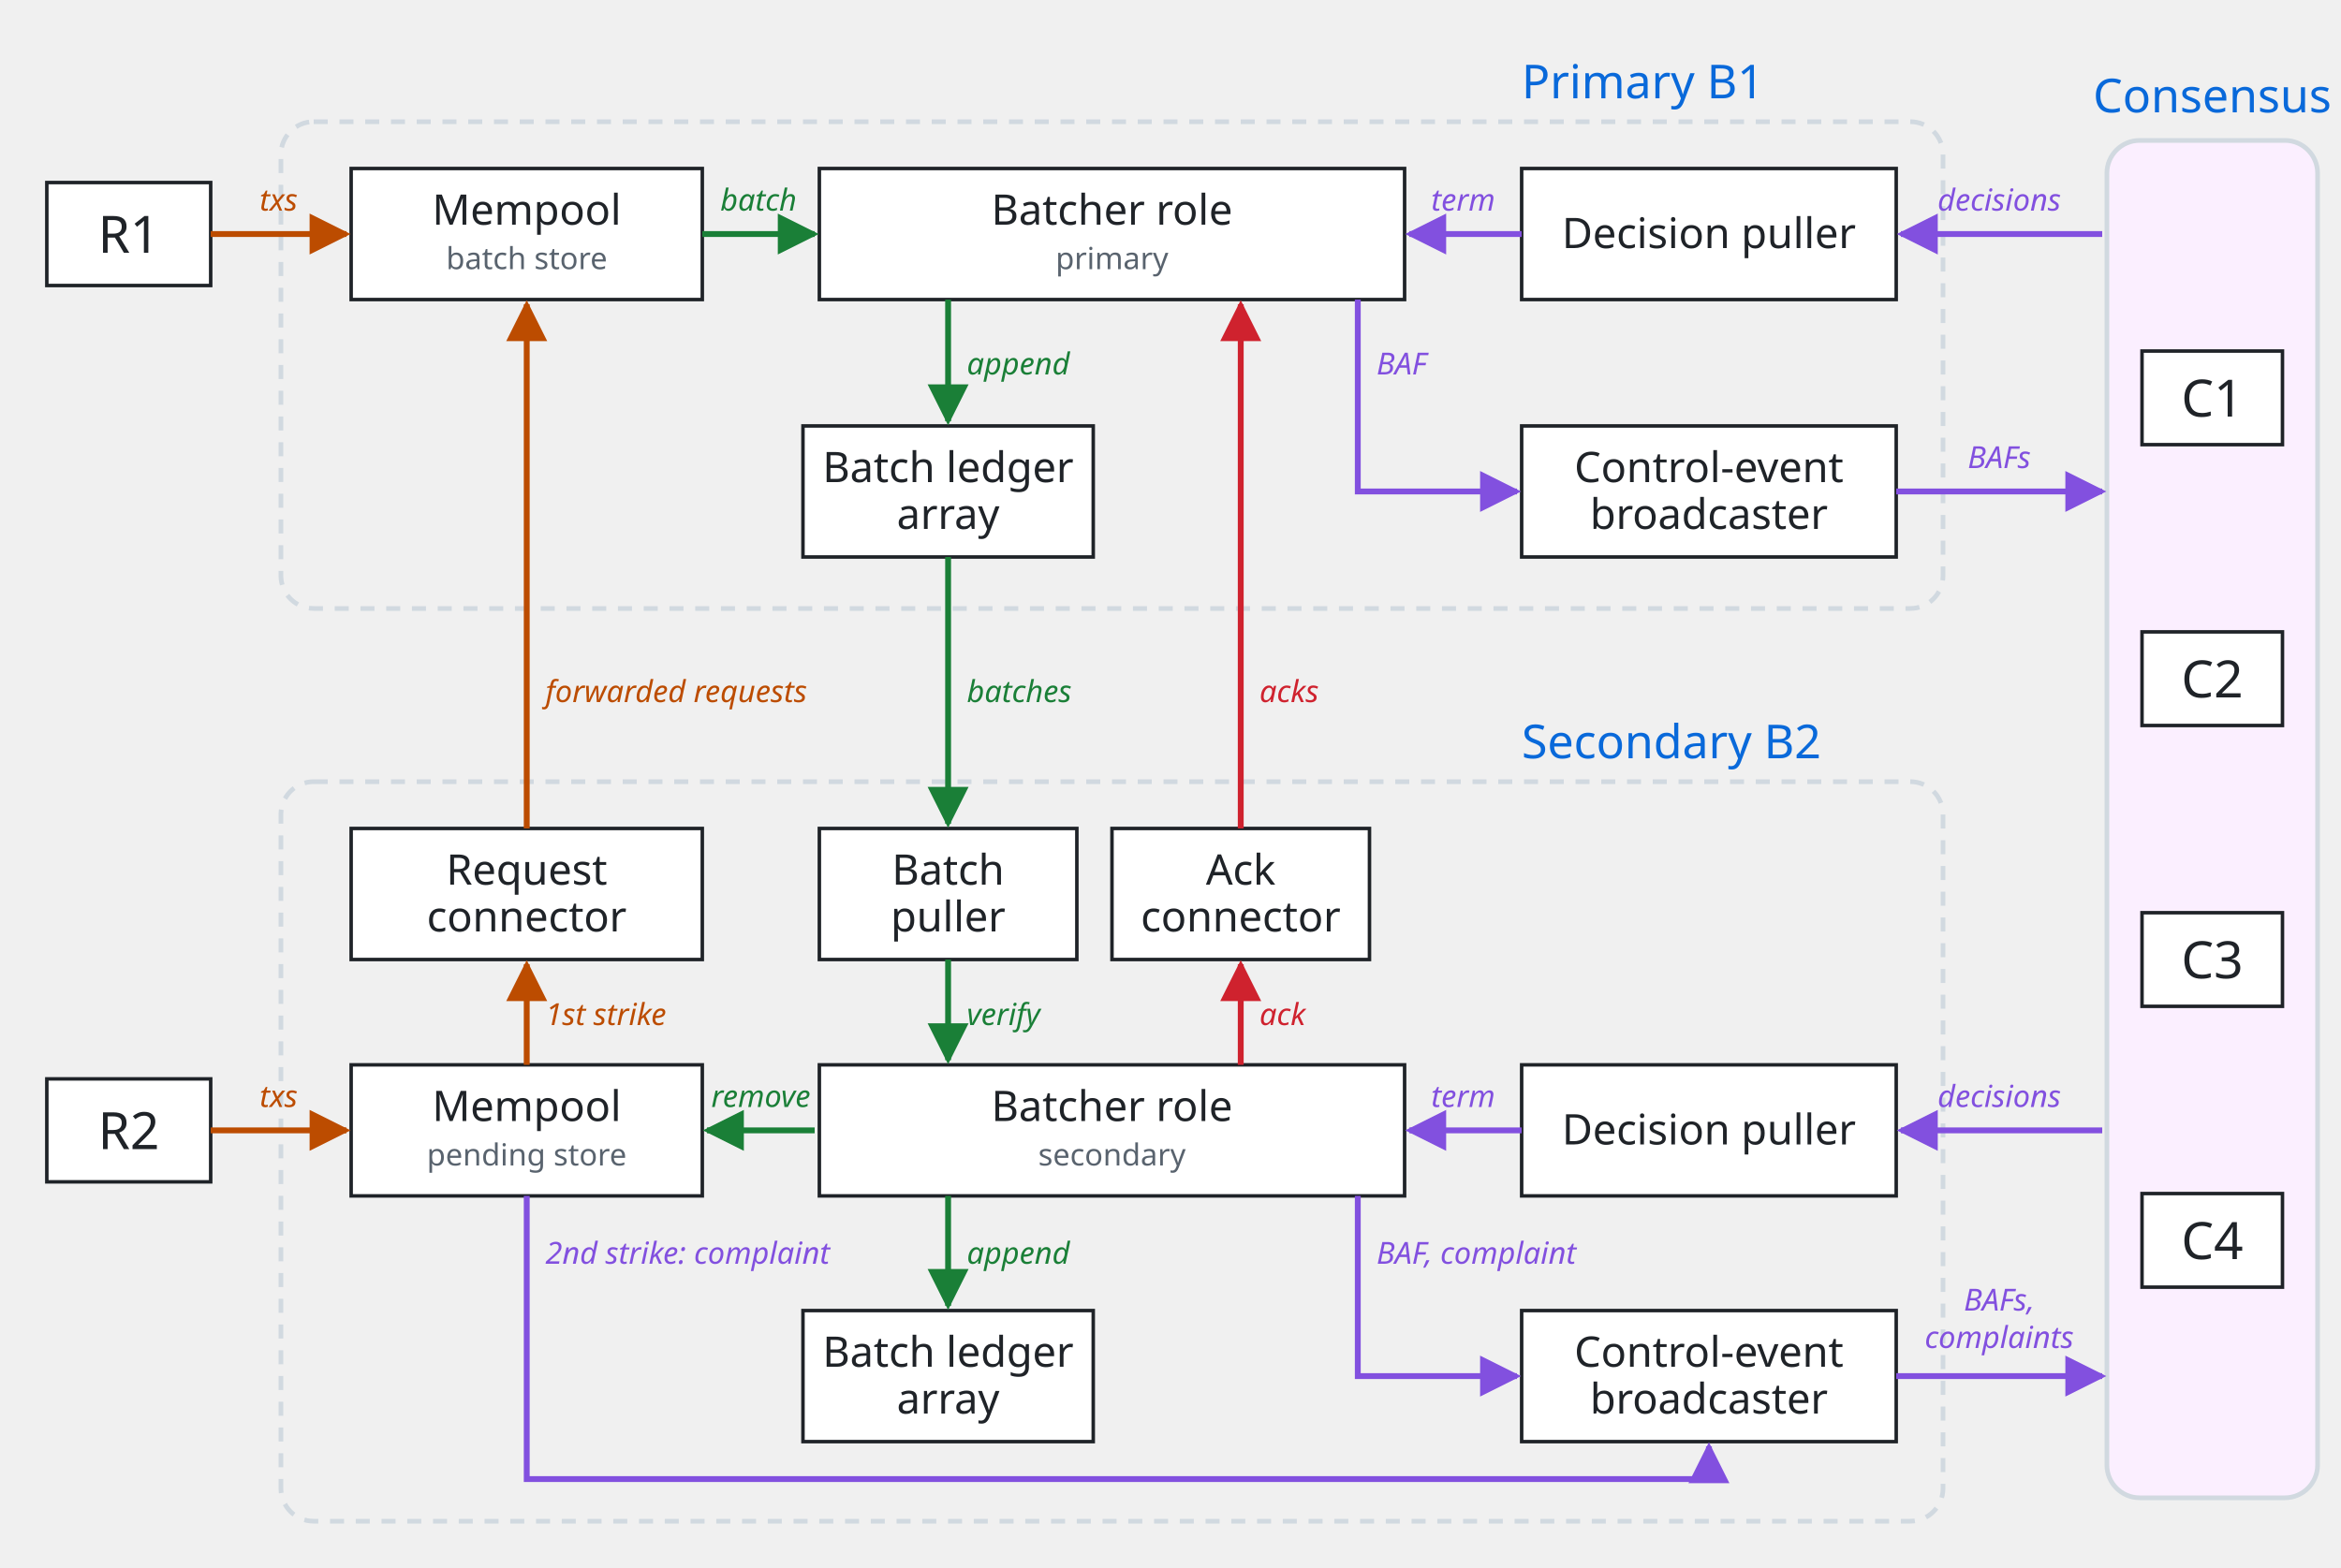
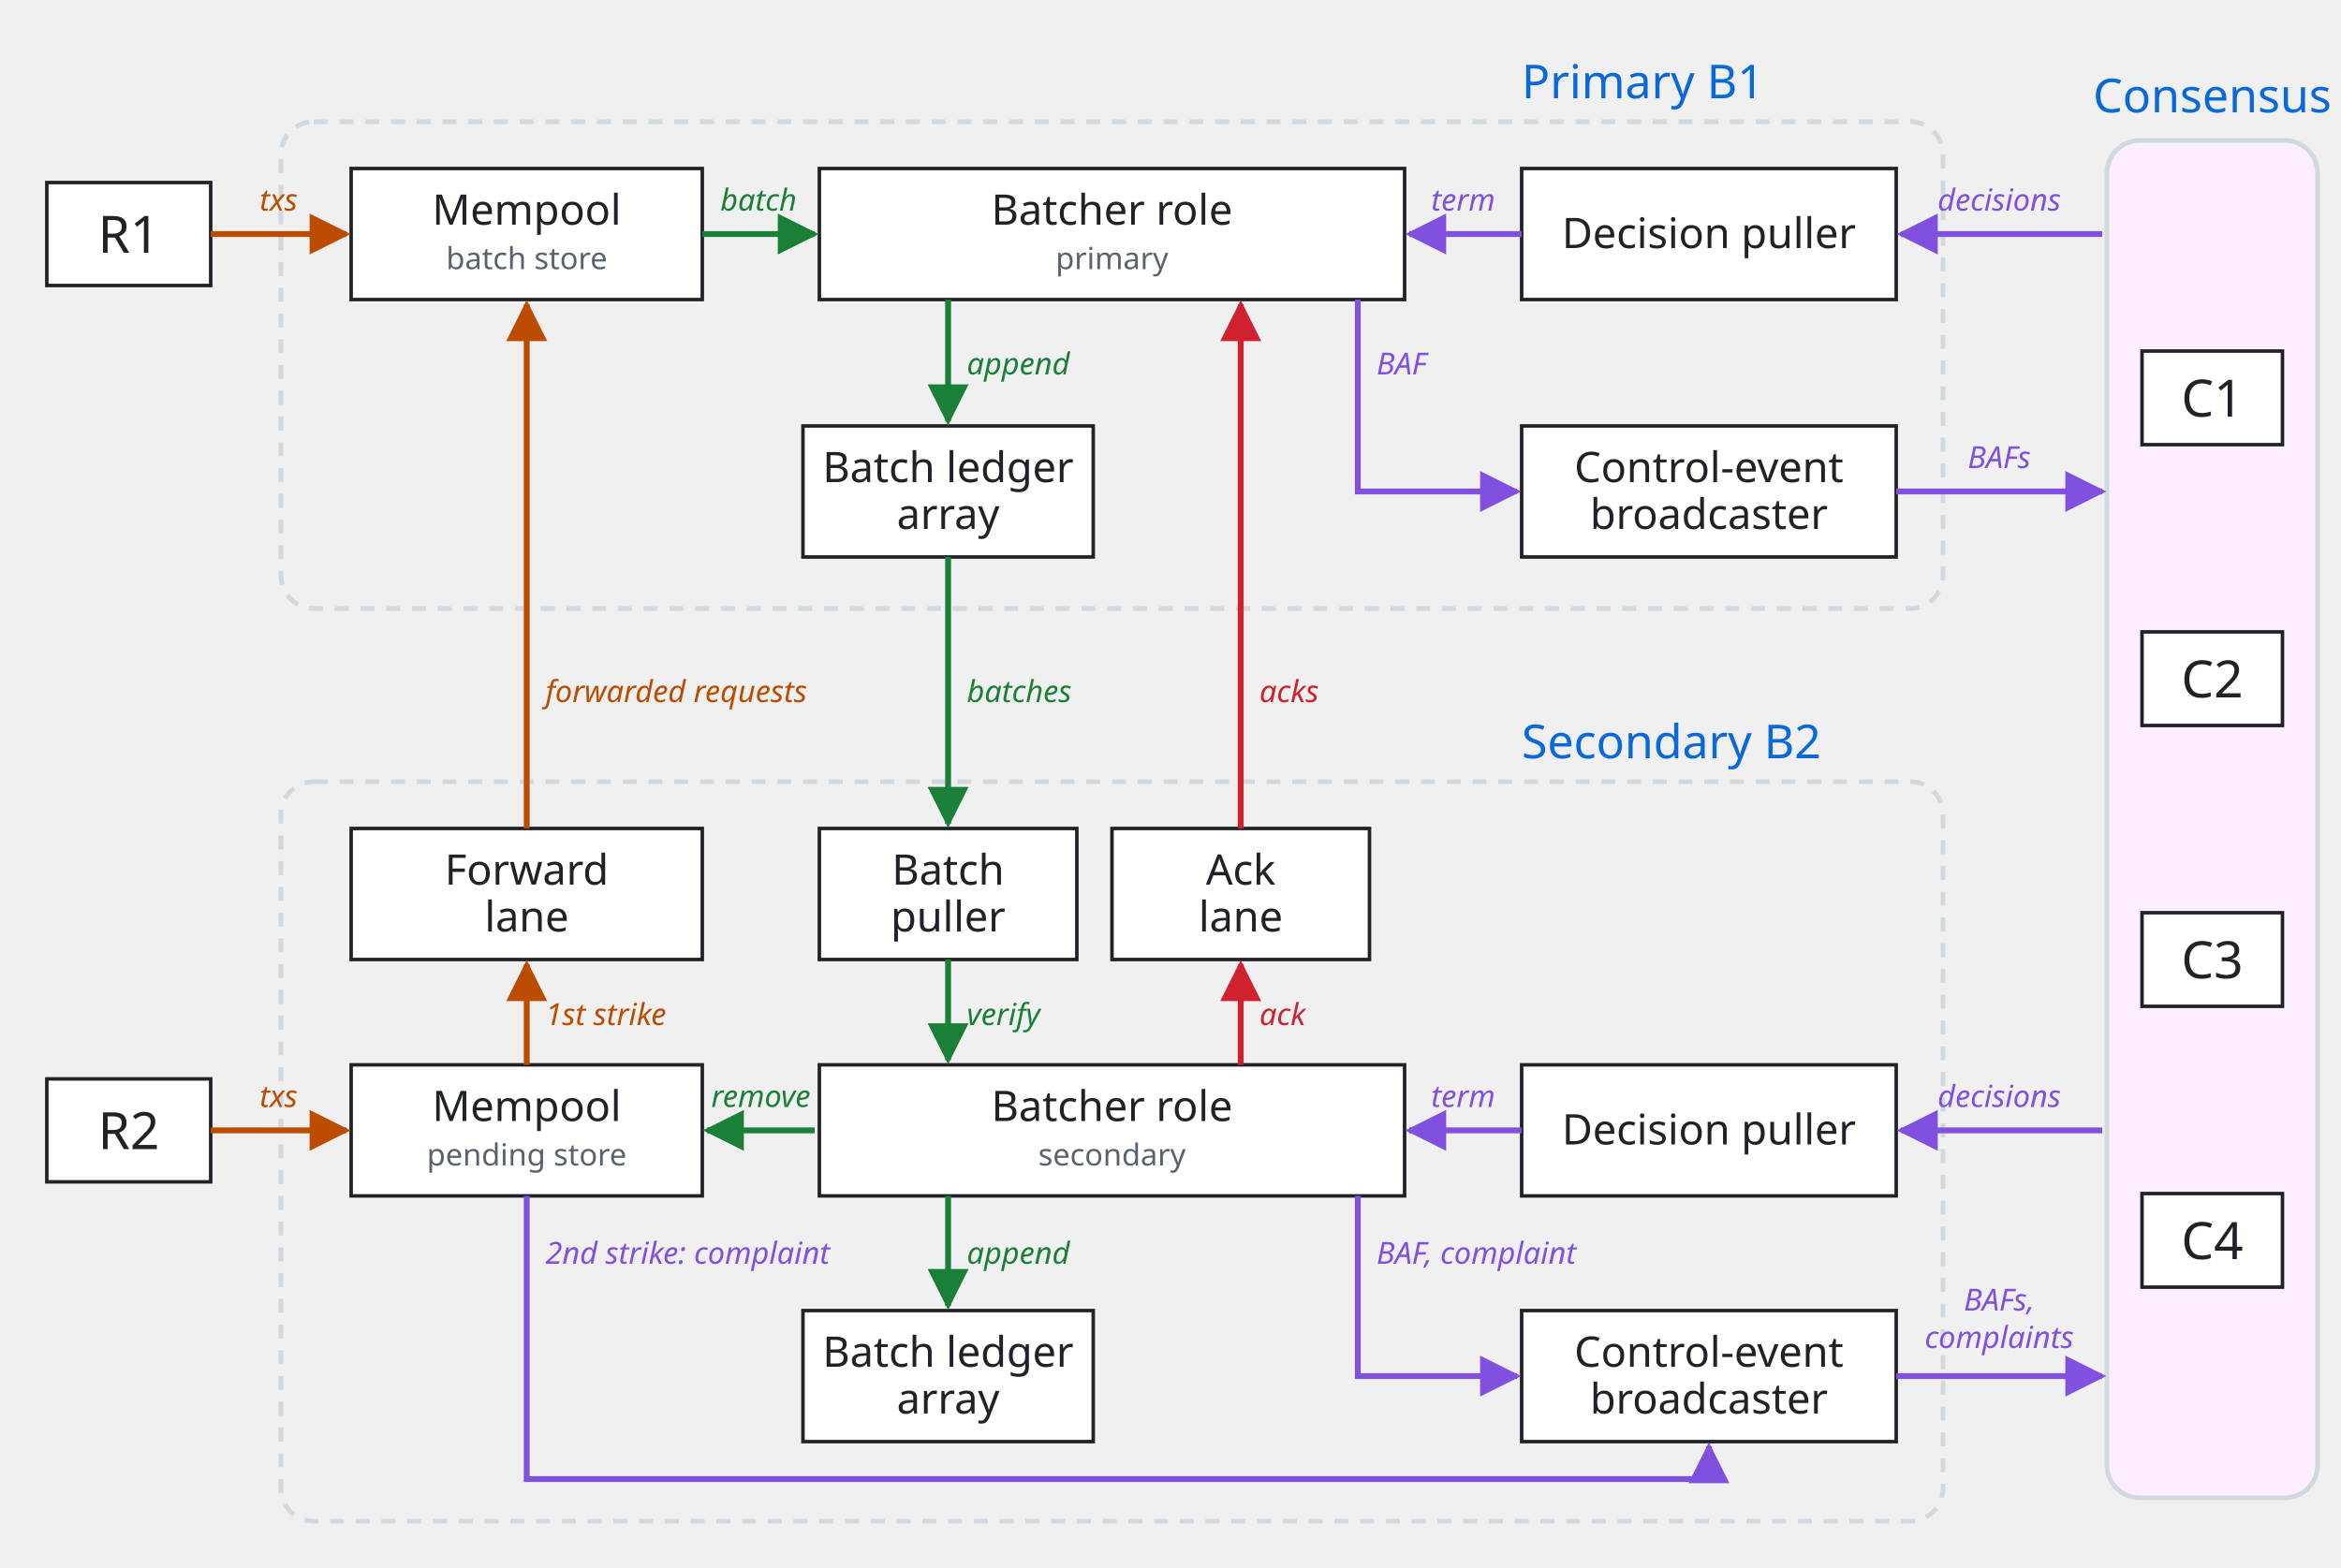
<svg xmlns="http://www.w3.org/2000/svg" viewBox="0 0 1000 670" width="1000" height="670">
  <style>text{font-family:-apple-system, BlinkMacSystemFont, 'Segoe UI', 'Noto Sans', Helvetica, Arial, sans-serif;fill:#1F2328;text-anchor:middle}.node{fill:#FFFFFF;stroke:#1F2328;stroke-width:1.5}.ledger{fill:#FFFFFF;stroke:#1F2328;stroke-width:1.5}.node-label{font-size:22px}.node-label-main{font-size:26px}.node-label-small{font-size:18px}.node-sub{font-size:14px}.group{stroke:#D1D9E0;stroke-width:2}.frame{fill:none;stroke-dasharray:6 5}.group-label{font-size:20px;fill:#0969DA}.shard-1{fill:#F6F8FA}.shard-2{fill:#DDF4FF}.shard-3{fill:#FFF8C5}.consensus{fill:#FBEFFF}.node.batches{fill:#DAFBE1}.node.dashed{stroke-dasharray:6 5}.primary{fill:#9A6700}.envelope{fill:#FFFFFF;stroke:#BC4C00;stroke-width:1.5}.envelope path{fill:none}.flow{fill:none;stroke-width:2.5}.flow.dashed{stroke-dasharray:8 6}.flow-label{font-size:17px;font-style:italic}.note{font-size:13px;fill:#59636E}.small{font-size:13px}.end{text-anchor:end}.start{text-anchor:start}.flow.txs{stroke:#BC4C00}.flow-label.txs{fill:#BC4C00}.m-txs{fill:#BC4C00}.flow.digests{stroke:#8250DF}.flow-label.digests{fill:#8250DF}.m-digests{fill:#8250DF}.flow.batches{stroke:#1A7F37}.flow-label.batches{fill:#1A7F37}.m-batches{fill:#1A7F37}.flow.blocks{stroke:#1F2328}.flow-label.blocks{fill:#1F2328}.m-blocks{fill:#1F2328}.flow.control{stroke:#CF222E}.flow-label.control{fill:#CF222E}.m-control{fill:#CF222E}.flow.requests{stroke:#59636E}.flow-label.requests{fill:#59636E}.m-requests{fill:#59636E}.flow.responses{stroke:#1B7C83}.flow-label.responses{fill:#1B7C83}.m-responses{fill:#1B7C83}</style>
  <defs>
    <marker id="arrow-txs" viewBox="0 0 10 10" refX="9" refY="5" markerWidth="7" markerHeight="7" orient="auto">
      <path class="m-txs" d="M0,0 L10,5 L0,10 z" />
    </marker>
    <marker id="arrow-digests" viewBox="0 0 10 10" refX="9" refY="5" markerWidth="7" markerHeight="7" orient="auto">
      <path class="m-digests" d="M0,0 L10,5 L0,10 z" />
    </marker>
    <marker id="arrow-batches" viewBox="0 0 10 10" refX="9" refY="5" markerWidth="7" markerHeight="7" orient="auto">
      <path class="m-batches" d="M0,0 L10,5 L0,10 z" />
    </marker>
    <marker id="arrow-control" viewBox="0 0 10 10" refX="9" refY="5" markerWidth="7" markerHeight="7" orient="auto">
      <path class="m-control" d="M0,0 L10,5 L0,10 z" />
    </marker>
  </defs>
  <text class="group-label" x="945" y="48">Consensus</text>
  <rect class="group consensus" x="900" y="60" width="90" height="580" rx="14" />
  <rect class="node" x="915" y="150" width="60" height="40" />
  <text class="node-label" x="945" y="178">C1</text>
  <rect class="node" x="915" y="270" width="60" height="40" />
  <text class="node-label" x="945" y="298">C2</text>
  <rect class="node" x="915" y="390" width="60" height="40" />
  <text class="node-label" x="945" y="418">C3</text>
  <rect class="node" x="915" y="510" width="60" height="40" />
  <text class="node-label" x="945" y="538">C4</text>
  <rect class="node" x="20" y="78" width="70" height="44" />
  <text class="node-label" x="55" y="108">R1</text>
  <rect class="node" x="20" y="461" width="70" height="44" />
  <text class="node-label" x="55" y="491">R2</text>
  <text class="group-label start" x="650" y="42">Primary B1</text>
  <rect class="group frame" x="120" y="52" width="710" height="208" rx="14" />
  <rect class="node" x="150" y="72" width="150" height="56" />
  <text class="node-label-small" x="225" y="96">Mempool</text>
  <text class="note" x="225" y="115">batch store</text>
  <rect class="node" x="350" y="72" width="250" height="56" />
  <text class="node-label-small" x="475" y="96">Batcher role</text>
  <text class="note" x="475" y="115">primary</text>
  <rect class="node" x="650" y="72" width="160" height="56" />
  <text class="node-label-small" x="730" y="106">Decision puller</text>
  <rect class="node" x="343" y="182" width="124" height="56" />
  <text class="node-label-small" x="405" y="206">Batch ledger</text>
  <text class="node-label-small" x="405" y="226">array</text>
  <rect class="node" x="650" y="182" width="160" height="56" />
  <text class="node-label-small" x="730" y="206">Control-event</text>
  <text class="node-label-small" x="730" y="226">broadcaster</text>
  <text class="group-label start" x="650" y="324">Secondary B2</text>
  <rect class="group frame" x="120" y="334" width="710" height="316" rx="14" />
  <rect class="node" x="150" y="354" width="150" height="56" />
-   <text class="node-label-small" x="225" y="378">Request</text>
-   <text class="node-label-small" x="225" y="398">connector</text>
+   <text class="node-label-small" x="225" y="378">Forward</text>
+   <text class="node-label-small" x="225" y="398">lane</text>
  <rect class="node" x="350" y="354" width="110" height="56" />
  <text class="node-label-small" x="405" y="378">Batch</text>
  <text class="node-label-small" x="405" y="398">puller</text>
  <rect class="node" x="475" y="354" width="110" height="56" />
  <text class="node-label-small" x="530" y="378">Ack</text>
-   <text class="node-label-small" x="530" y="398">connector</text>
+   <text class="node-label-small" x="530" y="398">lane</text>
  <rect class="node" x="150" y="455" width="150" height="56" />
  <text class="node-label-small" x="225" y="479">Mempool</text>
  <text class="note" x="225" y="498">pending store</text>
  <rect class="node" x="350" y="455" width="250" height="56" />
  <text class="node-label-small" x="475" y="479">Batcher role</text>
  <text class="note" x="475" y="498">secondary</text>
  <rect class="node" x="650" y="455" width="160" height="56" />
  <text class="node-label-small" x="730" y="489">Decision puller</text>
  <rect class="node" x="343" y="560" width="124" height="56" />
  <text class="node-label-small" x="405" y="584">Batch ledger</text>
  <text class="node-label-small" x="405" y="604">array</text>
  <rect class="node" x="650" y="560" width="160" height="56" />
  <text class="node-label-small" x="730" y="584">Control-event</text>
  <text class="node-label-small" x="730" y="604">broadcaster</text>
  <line class="flow txs" x1="90" y1="100" x2="148" y2="100" marker-end="url(#arrow-txs)" />
  <text class="flow-label txs small" x="119" y="90">txs</text>
  <line class="flow batches" x1="300" y1="100" x2="348" y2="100" marker-end="url(#arrow-batches)" />
  <text class="flow-label batches small" x="324" y="90">batch</text>
  <line class="flow batches" x1="405" y1="128" x2="405" y2="180" marker-end="url(#arrow-batches)" />
  <text class="flow-label batches small start" x="413" y="160">append</text>
  <path class="flow digests" d="M580,128 V210 H648" marker-end="url(#arrow-digests)" />
  <text class="flow-label digests small start" x="588" y="160">BAF</text>
  <line class="flow digests" x1="810" y1="210" x2="898" y2="210" marker-end="url(#arrow-digests)" />
  <text class="flow-label digests small" x="854" y="200">BAFs</text>
  <line class="flow digests" x1="898" y1="100" x2="812" y2="100" marker-end="url(#arrow-digests)" />
  <text class="flow-label digests small" x="854" y="90">decisions</text>
  <line class="flow digests" x1="650" y1="100" x2="602" y2="100" marker-end="url(#arrow-digests)" />
  <text class="flow-label digests small" x="625" y="90">term</text>
  <line class="flow batches" x1="405" y1="238" x2="405" y2="352" marker-end="url(#arrow-batches)" />
  <text class="flow-label batches small start" x="413" y="300">batches</text>
  <line class="flow control" x1="530" y1="354" x2="530" y2="130" marker-end="url(#arrow-control)" />
  <text class="flow-label control small start" x="538" y="300">acks</text>
  <line class="flow txs" x1="225" y1="354" x2="225" y2="130" marker-end="url(#arrow-txs)" />
  <text class="flow-label txs small start" x="233" y="300">forwarded requests</text>
  <line class="flow txs" x1="90" y1="483" x2="148" y2="483" marker-end="url(#arrow-txs)" />
  <text class="flow-label txs small" x="119" y="473">txs</text>
  <line class="flow txs" x1="225" y1="455" x2="225" y2="412" marker-end="url(#arrow-txs)" />
  <text class="flow-label txs small start" x="233" y="438">1st strike</text>
  <line class="flow batches" x1="405" y1="410" x2="405" y2="453" marker-end="url(#arrow-batches)" />
  <text class="flow-label batches small start" x="413" y="438">verify</text>
  <line class="flow control" x1="530" y1="455" x2="530" y2="412" marker-end="url(#arrow-control)" />
  <text class="flow-label control small start" x="538" y="438">ack</text>
  <line class="flow batches" x1="348" y1="483" x2="302" y2="483" marker-end="url(#arrow-batches)" />
  <text class="flow-label batches small" x="325" y="473">remove</text>
  <line class="flow batches" x1="405" y1="511" x2="405" y2="558" marker-end="url(#arrow-batches)" />
  <text class="flow-label batches small start" x="413" y="540">append</text>
  <path class="flow digests" d="M580,511 V588 H648" marker-end="url(#arrow-digests)" />
  <text class="flow-label digests small start" x="588" y="540">BAF, complaint</text>
  <path class="flow digests" d="M225,511 V632 H730 V618" marker-end="url(#arrow-digests)" />
  <text class="flow-label digests small start" x="233" y="540">2nd strike: complaint</text>
  <line class="flow digests" x1="810" y1="588" x2="898" y2="588" marker-end="url(#arrow-digests)" />
  <text class="flow-label digests small" x="854" y="560">BAFs,</text>
  <text class="flow-label digests small" x="854" y="576">complaints</text>
  <line class="flow digests" x1="898" y1="483" x2="812" y2="483" marker-end="url(#arrow-digests)" />
  <text class="flow-label digests small" x="854" y="473">decisions</text>
  <line class="flow digests" x1="650" y1="483" x2="602" y2="483" marker-end="url(#arrow-digests)" />
  <text class="flow-label digests small" x="625" y="473">term</text>
</svg>
